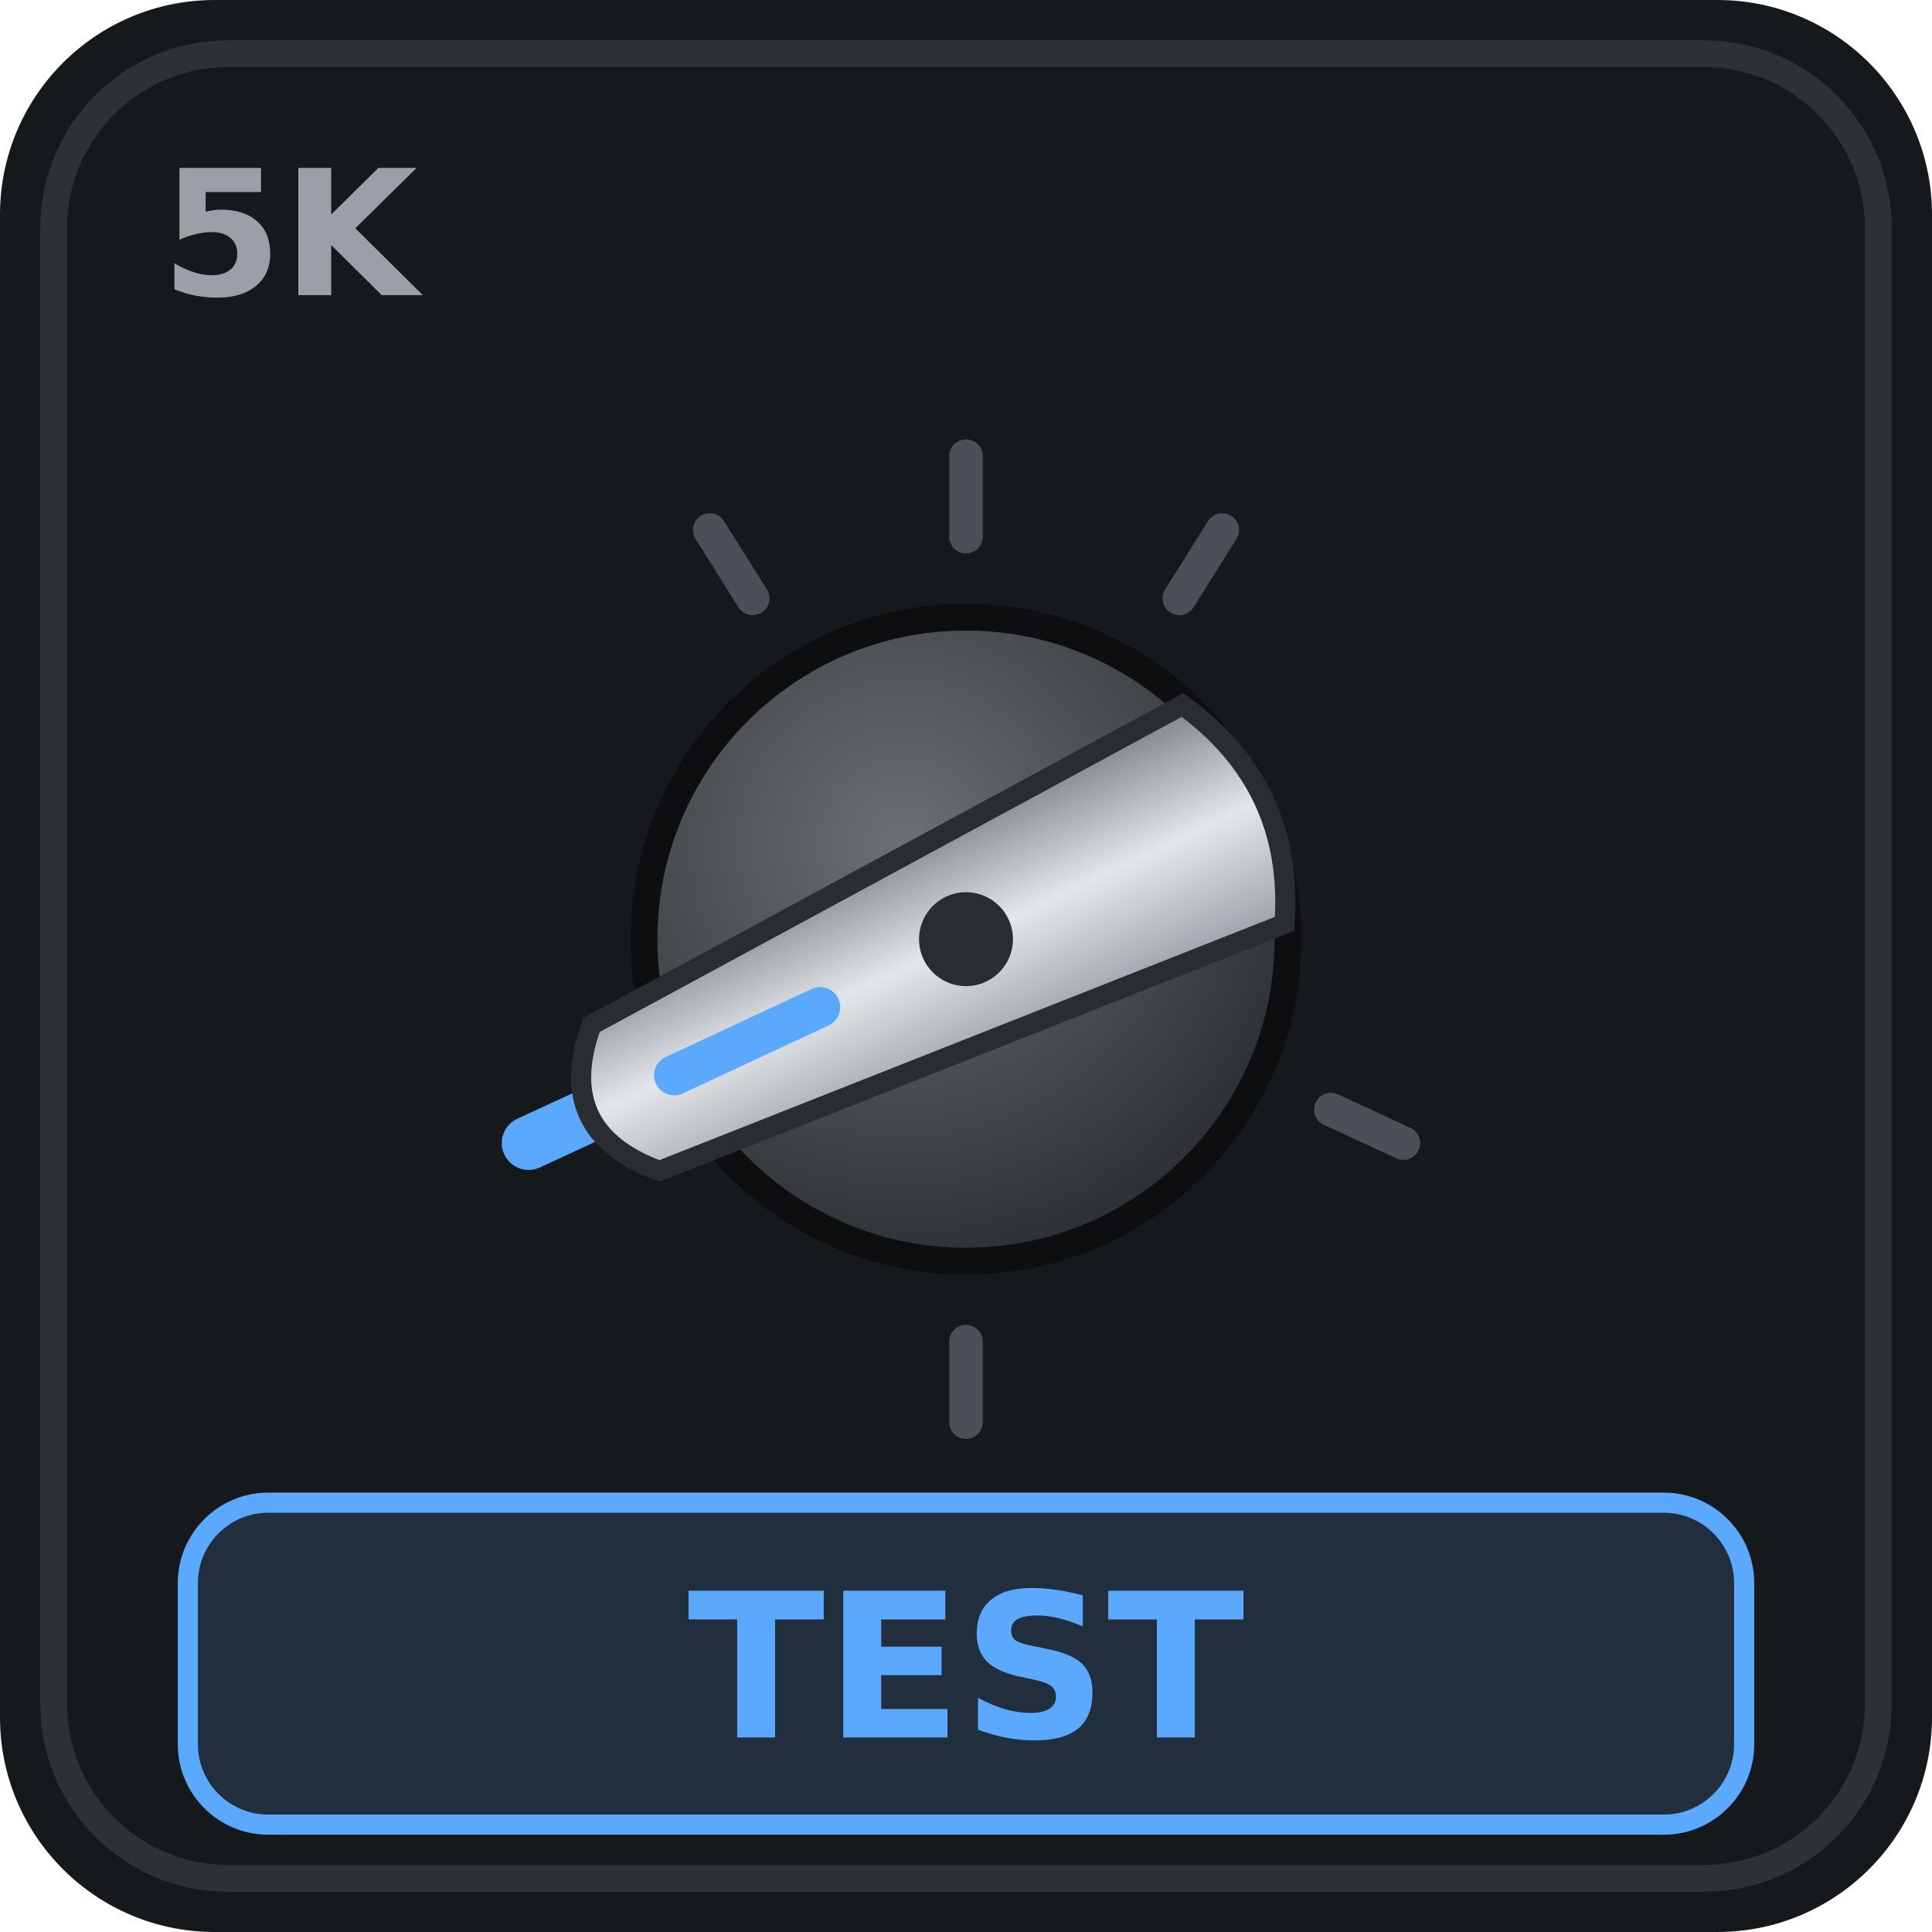
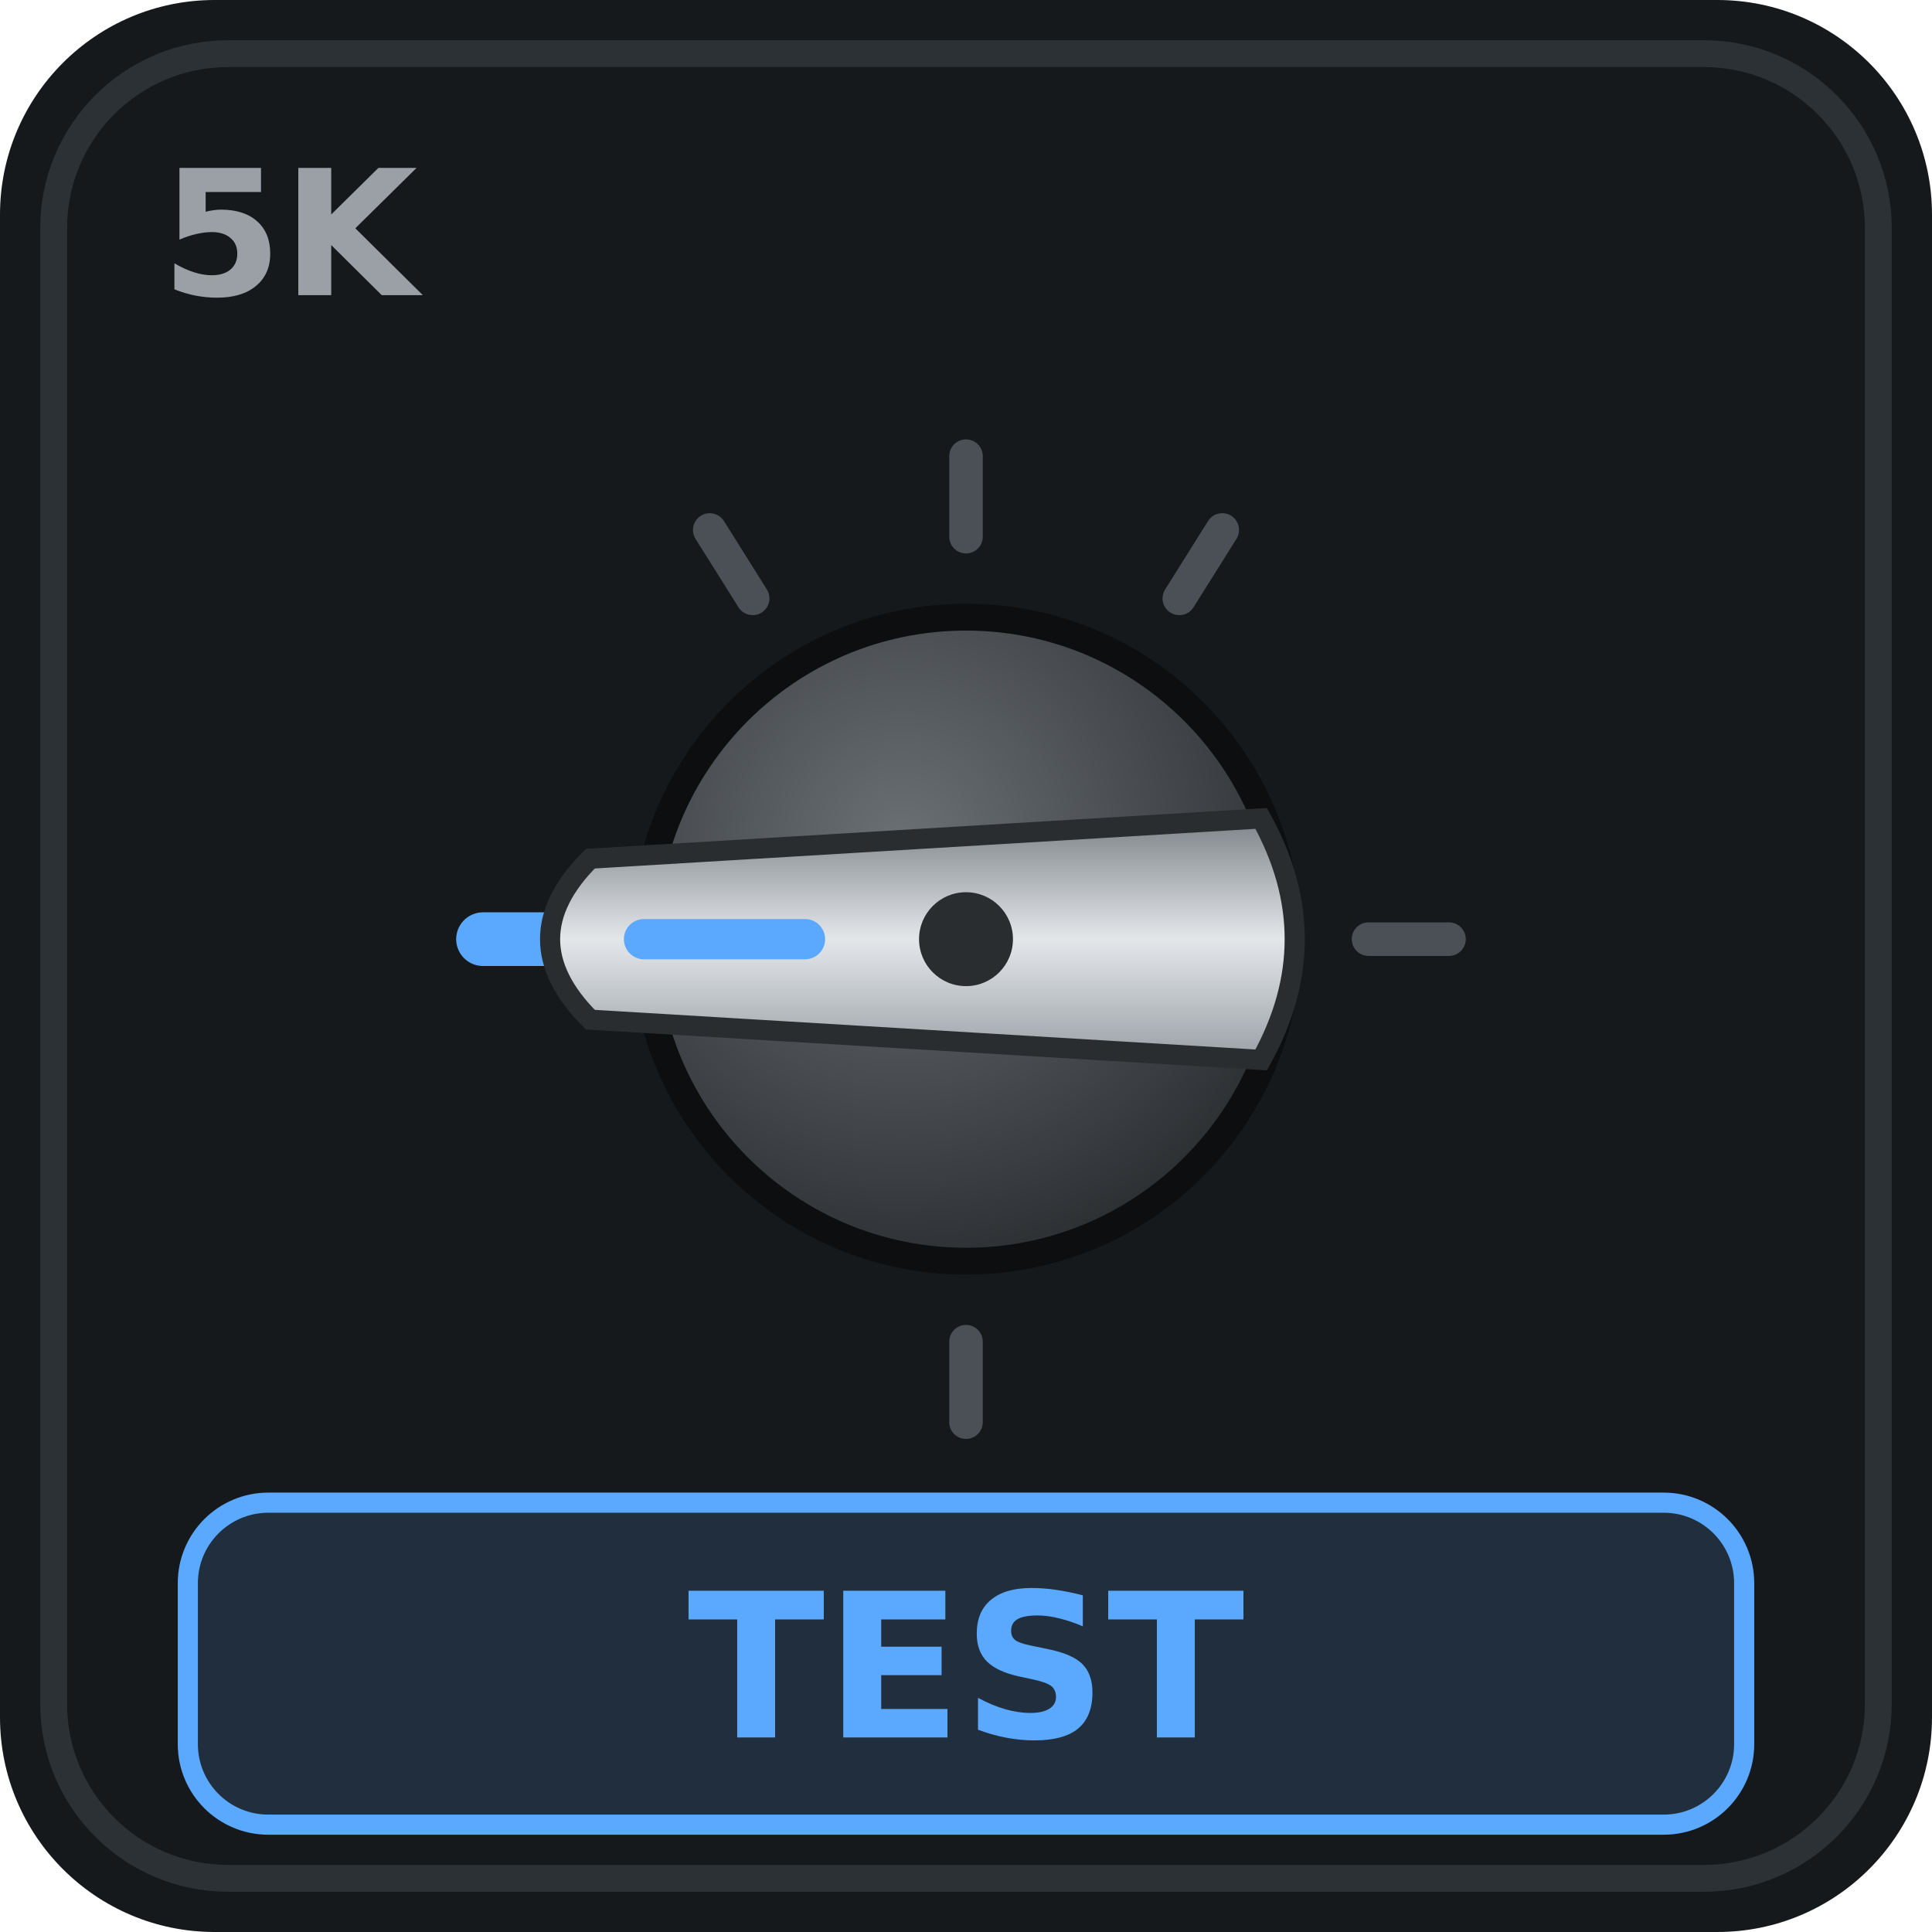
<svg xmlns="http://www.w3.org/2000/svg" width="144" height="144" viewBox="0 0 144 144">
  <defs>
    <radialGradient id="k" cx="40%" cy="35%" r="70%">
      <stop offset="0" stop-color="#6b7075" />
      <stop offset="1" stop-color="#2a2d30" />
    </radialGradient>
    <linearGradient id="lev" x1="0" x2="1">
      <stop offset="0" stop-color="#9aa0a6" />
      <stop offset="0.5" stop-color="#e4e7ea" />
      <stop offset="1" stop-color="#7d8388" />
    </linearGradient>
  </defs>
  <rect width="144" height="144" rx="16" fill="#16191b" />
  <rect x="4" y="4" width="136" height="136" rx="13" fill="none" stroke="#2c3135" stroke-width="2" />
  <text x="12" y="22" font-family="DejaVu Sans" font-weight="bold" font-size="13" fill="#9aa0a6">5K</text>
  <line x1="72.0" y1="100.0" x2="72.0" y2="106.0" stroke="#4a5055" stroke-width="2.5" stroke-linecap="round" />
-   <line x1="44.8" y1="82.7" x2="39.4" y2="85.2" stroke="#5aa9ff" stroke-width="4" stroke-linecap="round" />
-   <line x1="99.2" y1="82.7" x2="104.6" y2="85.2" stroke="#4a5055" stroke-width="2.5" stroke-linecap="round" />
+   <line x1="42" y1="70" x2="36" y2="70" stroke="#5aa9ff" stroke-width="4" stroke-linecap="round" />
+   <line x1="102" y1="70" x2="108" y2="70" stroke="#4a5055" stroke-width="2.5" stroke-linecap="round" />
  <line x1="72.0" y1="40.0" x2="72.0" y2="34.0" stroke="#4a5055" stroke-width="2.5" stroke-linecap="round" />
  <line x1="56.1" y1="44.6" x2="52.9" y2="39.5" stroke="#4a5055" stroke-width="2.5" stroke-linecap="round" />
  <line x1="87.9" y1="44.6" x2="91.1" y2="39.5" stroke="#4a5055" stroke-width="2.5" stroke-linecap="round" />
  <circle cx="72" cy="70" r="24" fill="url(#k)" stroke="#0c0e0f" stroke-width="2" />
-   <g transform="rotate(-115 72 70)">
+   <g transform="rotate(-90 72 70)">
    <path d="M63,92 L66,42 Q72,36 78,42 L81,92 Q72,97 63,92 Z" fill="url(#lev)" stroke="#2a2d30" stroke-width="1.5" />
    <line x1="72" y1="46" x2="72" y2="58" stroke="#5aa9ff" stroke-width="3" stroke-linecap="round" />
  </g>
  <circle cx="72" cy="70" r="3.5" fill="#2a2d30" />
  <rect x="14" y="112" width="116" height="24" rx="6" fill="#5aa9ff" fill-opacity="0.15" stroke="#5aa9ff" stroke-width="1.5" />
  <text x="72" y="129.5" text-anchor="middle" font-family="DejaVu Sans" font-weight="bold" font-size="15" fill="#5aa9ff">TEST</text>
</svg>
